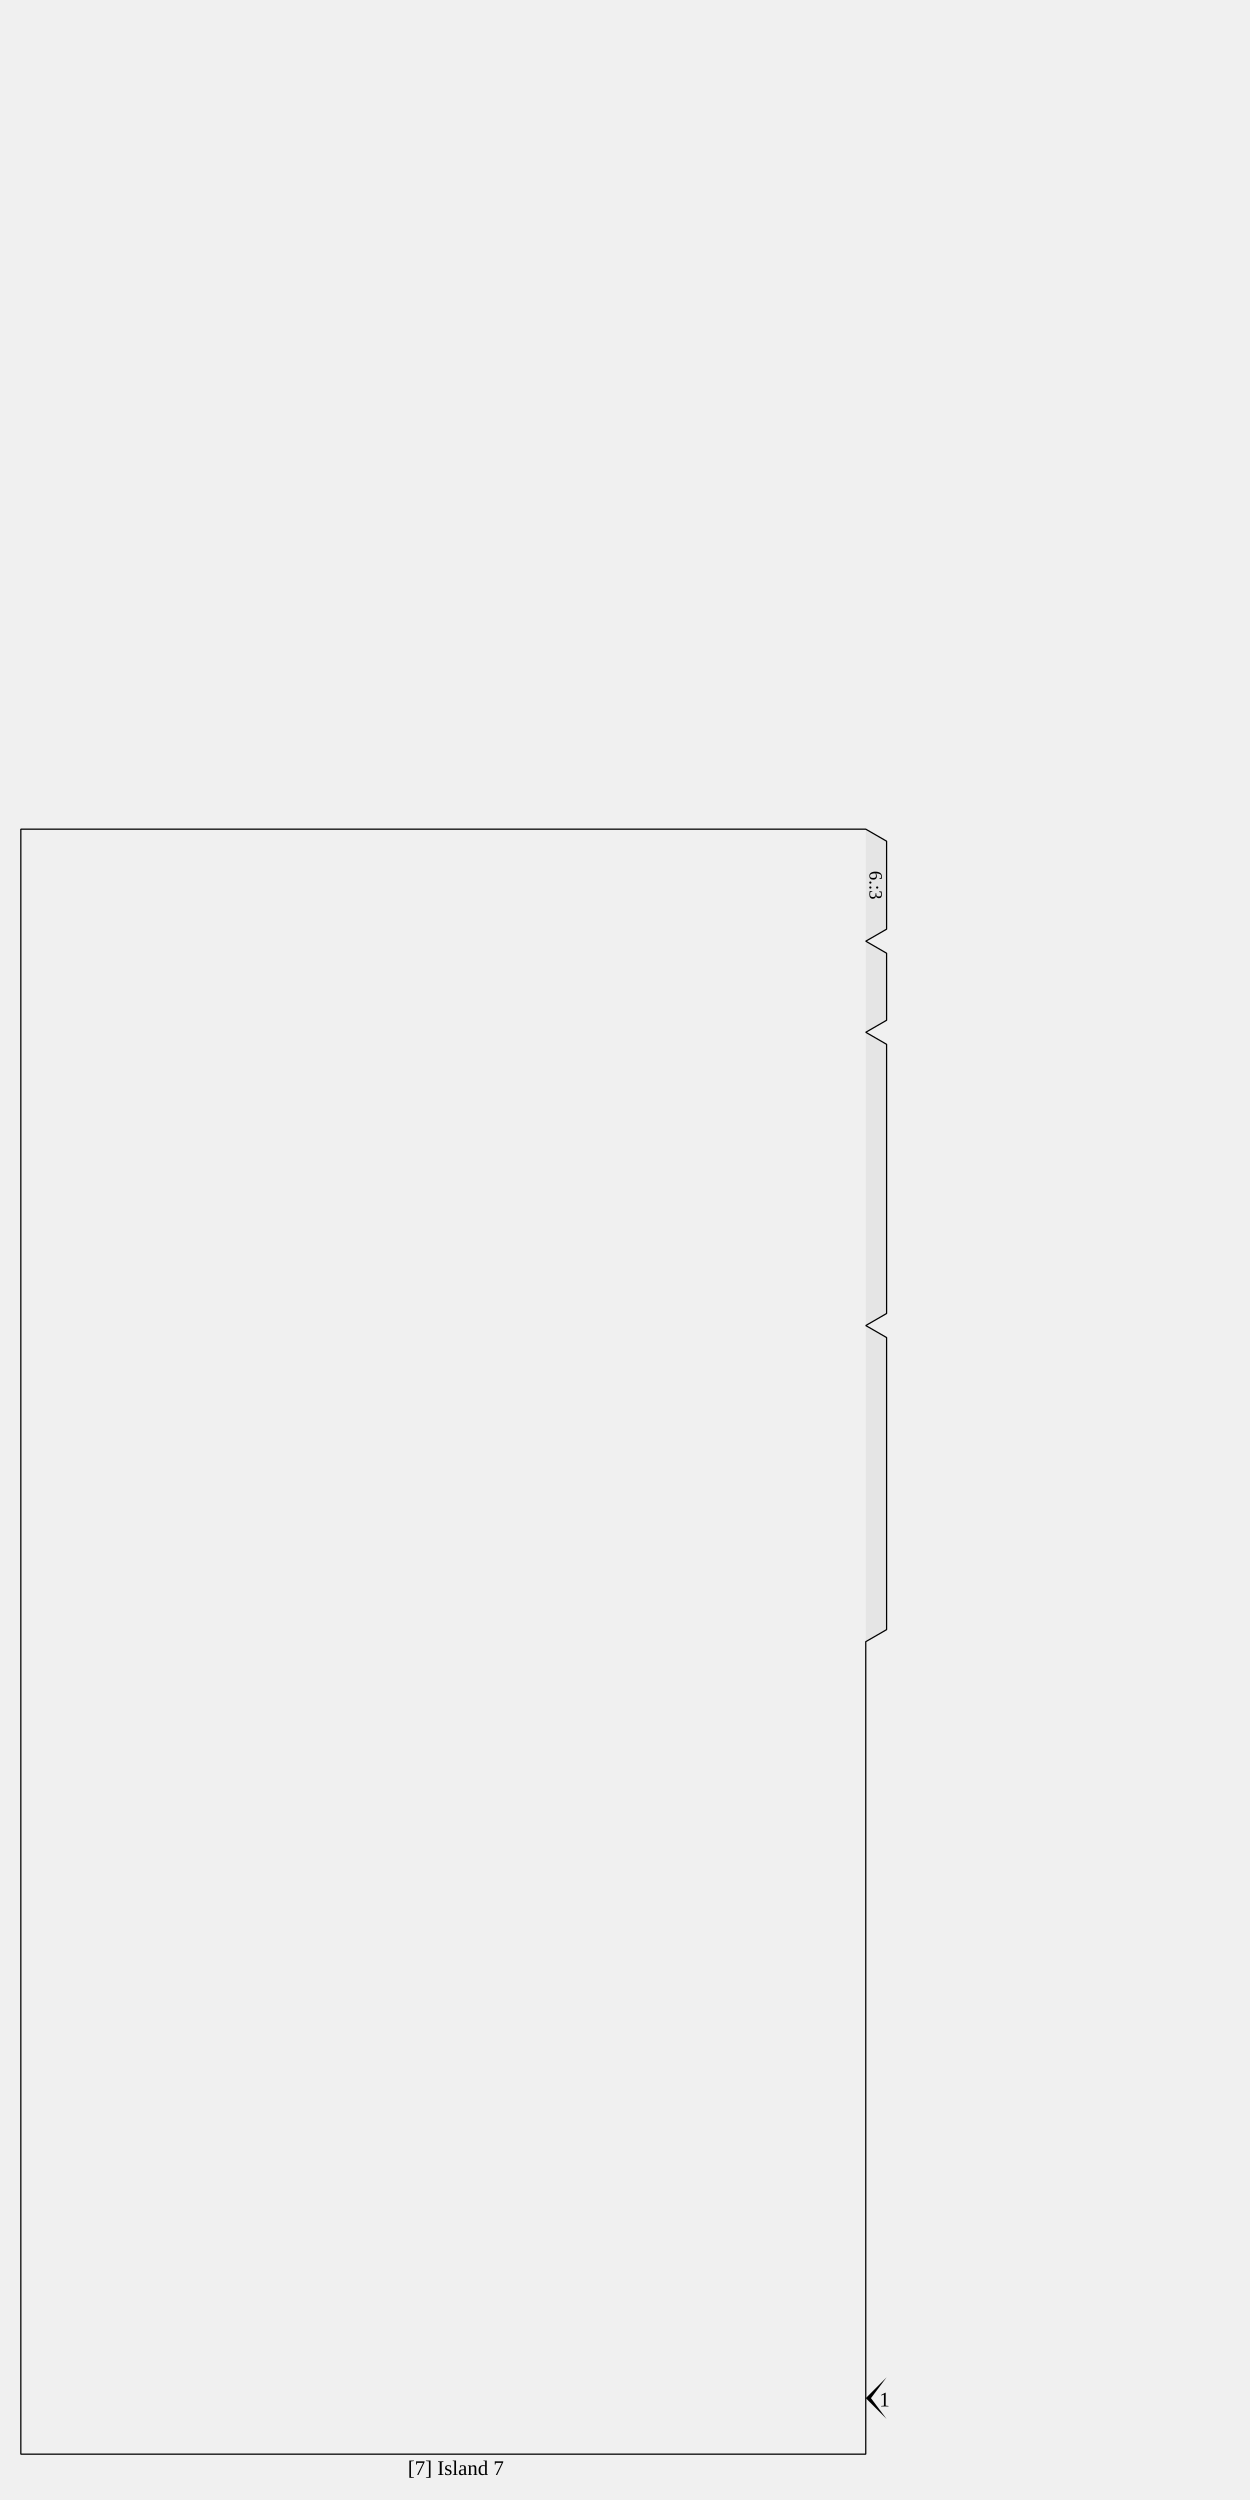
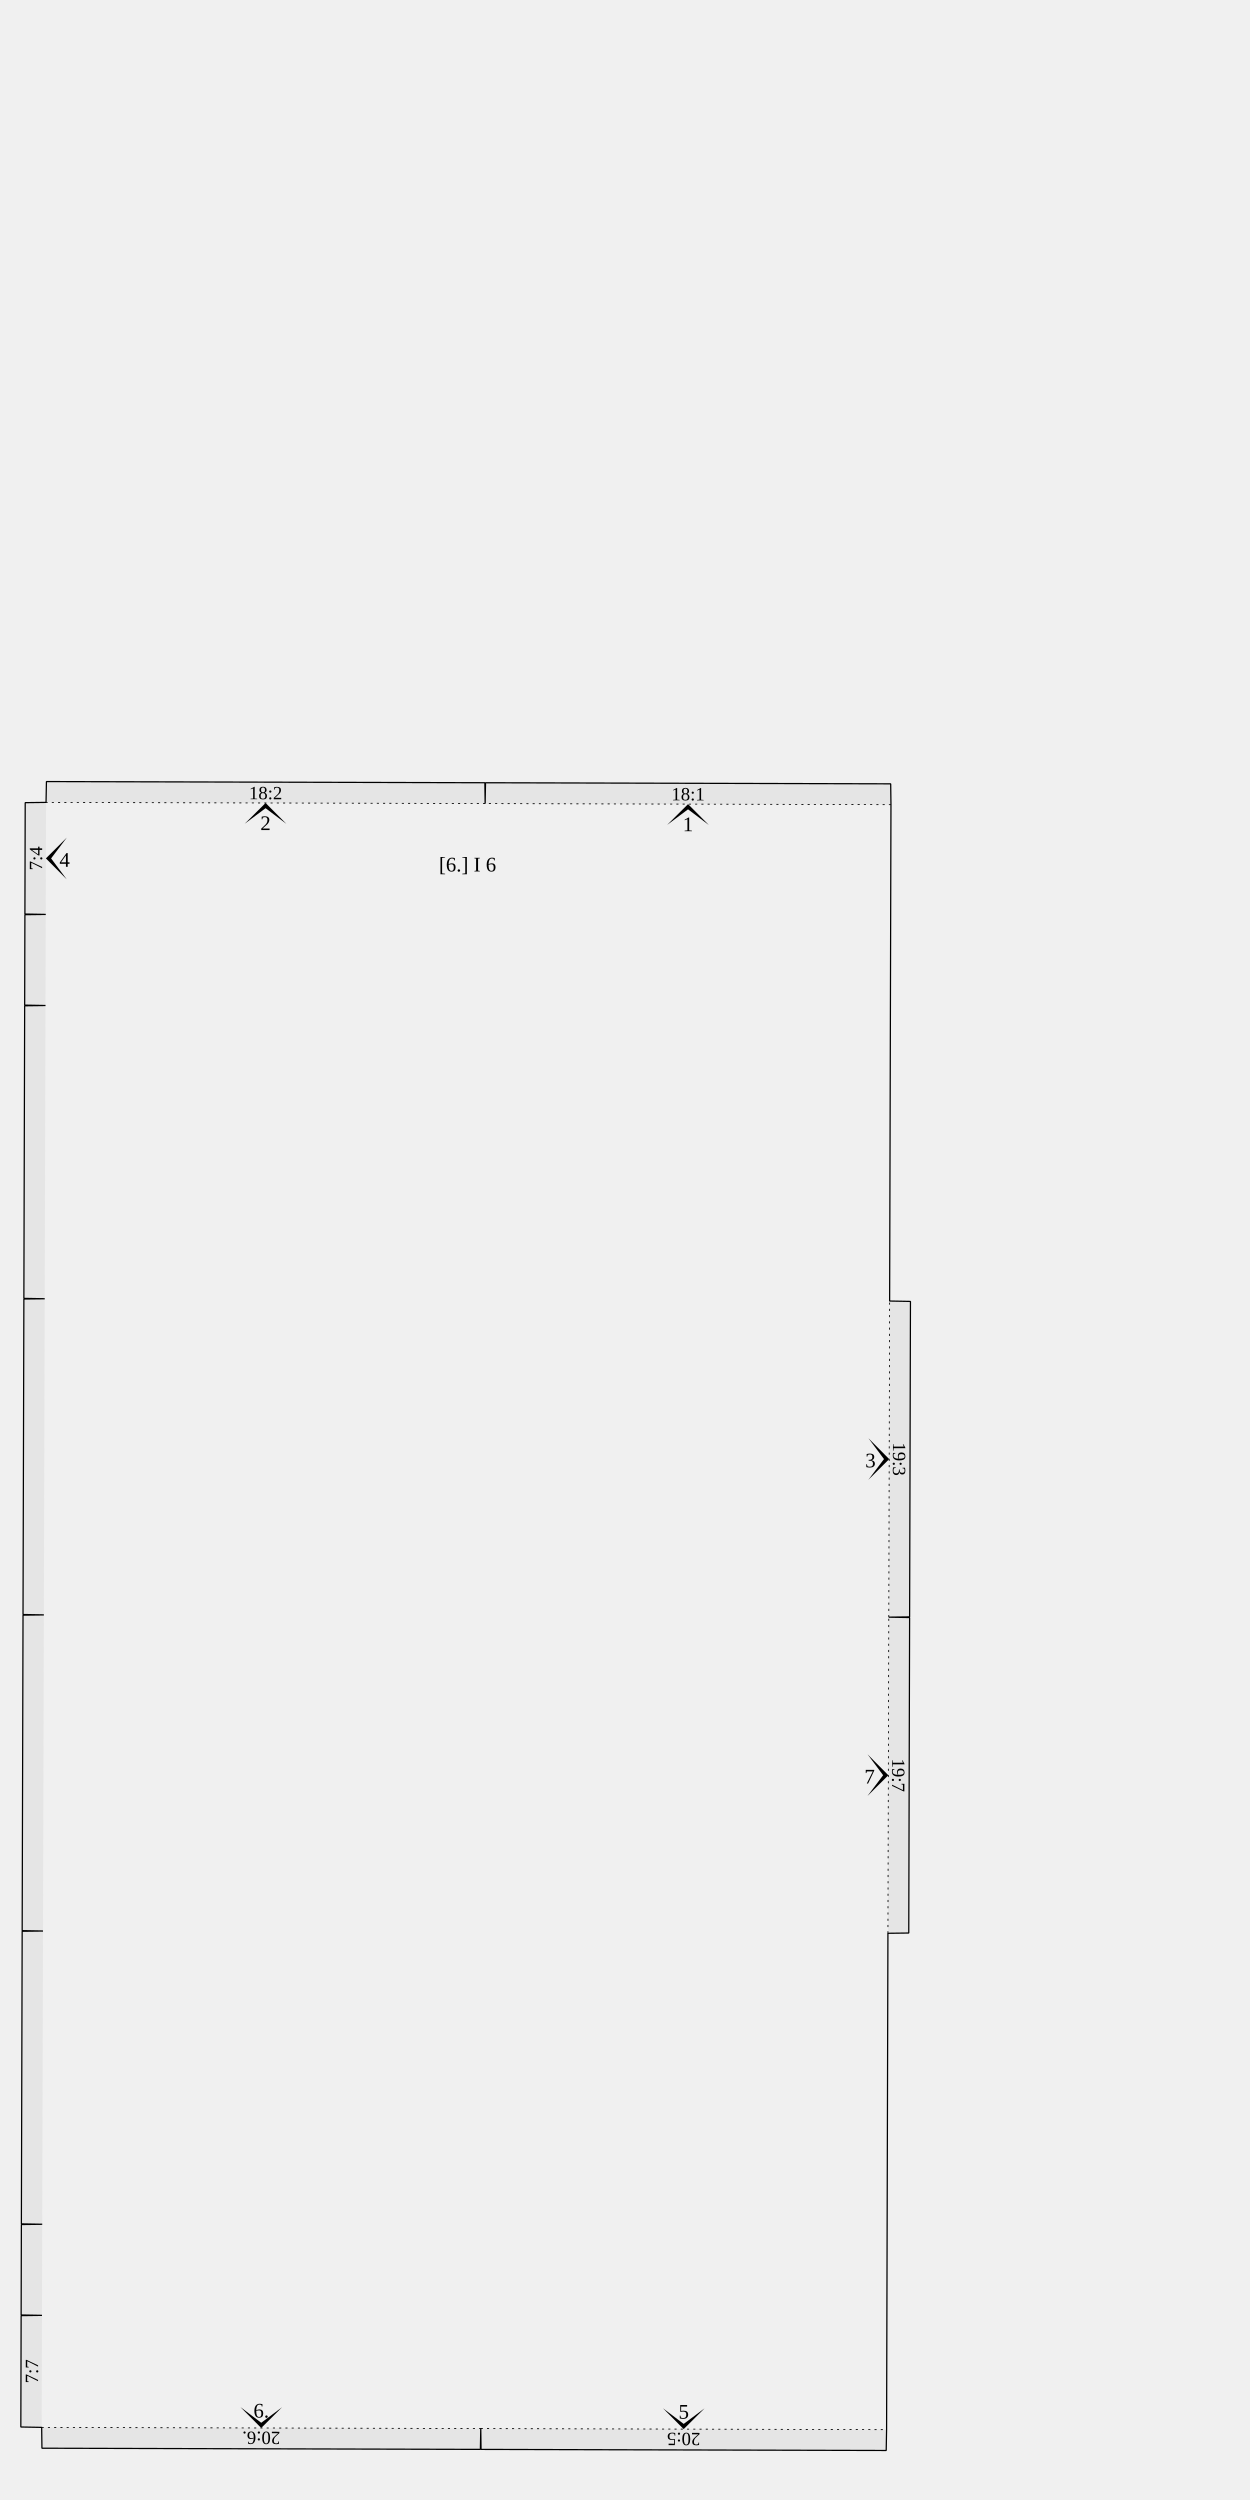
<svg xmlns="http://www.w3.org/2000/svg" version="1.1" width="300.00mm" height="600.00mm" viewBox="0 0 300.00 600.00">
  <style type="text/css">
    path {
        fill: none;
        stroke-linecap: butt;
        stroke-linejoin: bevel;
        stroke-dasharray: none;
    }
    path.outer {
        stroke: #000000;
        stroke-dasharray: none;
        stroke-dashoffset: 0;
        stroke-width: 0.3;
        stroke-opacity: 1.0;
    }
    path.convex {
        stroke: #000000;
        stroke-dasharray: 0.50,1.00;
        stroke-dashoffset:0;
        stroke-width:0.2;
        stroke-opacity: 1.0
    }
    path.concave {
        stroke: #000000;
        stroke-dasharray: 1.00,0.50,0.20,0.50;
        stroke-dashoffset: 0;
        stroke-width: 0.2;
        stroke-opacity: 1.0
    }
    path.freestyle {
        stroke: #000000;
        stroke-dasharray: none;
        stroke-dashoffset: 0;
        stroke-width: 0.2;
        stroke-opacity: 1.0
    }
    path.outer_background {
        stroke: #ffffff;
        stroke-opacity: 1.0;
        stroke-width: 0.5
    }
    path.inner_background {
        stroke: #ffffff;
        stroke-opacity: 1.0;
        stroke-width: 0.2
    }
    path.sticker {
        fill: #e5e5e5;
        stroke: none;
        fill-opacity: 1.0;
    }
    path.arrow {
        fill: #000000;
    }
    text {
        font-style: normal;
        fill: #000000;
        fill-opacity: 1.0;
        stroke: none;
    }
    text, tspan {
        text-anchor:middle;
    }
    </style>
  <g>
-     <text transform="translate(109.391 594)" style="font-size:5.00">
-       <tspan>[7] Island 7</tspan>
+     <text transform="translate(112.2107 209.1492)" style="font-size:5.00">
+       <tspan>[6.] I 6</tspan>
    </text>
-     <path class="sticker" d=" M 207.782 225.887 L 212.782 228.774 L 212.782 244.863 L 207.782 247.75 Z M 207.782 318.128 L 212.782 321.015 L 212.782 391.113 L 207.782 394 Z M 207.782 247.75 L 212.782 250.637 L 212.782 315.241 L 207.782 318.128 Z M 207.782 199 L 212.782 201.887 L 212.782 223 L 207.782 225.887 Z " />
-     <path class="outer" d=" M 207.782 199 L 212.782 201.887 L 212.782 223 L 207.782 225.887 L 212.782 228.774 L 212.782 244.863 L 207.782 247.75 L 212.782 250.637 L 212.782 315.241 L 207.782 318.128 L 212.782 321.015 L 212.782 391.113 L 207.782 394 L 207.782 469.872 L 207.782 540.25 L 207.782 562.113 L 207.782 589 L 102.397 589 L 5 589 L 5 562.113 L 5 540.25 L 5 469.872 L 5 394 L 5 318.128 L 5 247.75 L 5 225.887 L 5 199 L 102.397 199 Z " />
+     <path class="sticker" d=" M 116.434 192.857 L 116.526 187.857 L 213.766 188.119 L 213.831 193.119 Z M 11.05 192.573 L 11.142 187.573 L 116.369 187.857 L 116.434 192.857 Z M 10.918 241.323 L 5.919 241.231 L 5.977 219.525 L 10.977 219.46 Z M 10.525 387.573 L 5.525 387.481 L 5.729 311.766 L 10.729 311.701 Z M 213.51 312.247 L 218.51 312.339 L 218.306 388.053 L 213.306 388.118 Z M 10.729 311.701 L 5.729 311.609 L 5.918 241.388 L 10.918 241.323 Z M 10.977 219.46 L 5.978 219.368 L 6.049 192.638 L 11.05 192.573 Z M 212.781 583.118 L 212.689 588.117 L 115.449 587.856 L 115.384 582.855 Z M 115.384 582.855 L 115.292 587.855 L 10.065 587.572 L 10 582.572 Z M 10.072 555.685 L 5.072 555.593 L 5.131 533.887 L 10.131 533.822 Z M 10.321 463.444 L 5.321 463.352 L 5.525 387.638 L 10.525 387.573 Z M 213.306 388.118 L 218.306 388.21 L 218.102 463.925 L 213.102 463.99 Z M 10.131 533.822 L 5.131 533.73 L 5.32 463.509 L 10.321 463.444 Z M 10 582.572 L 5 582.48 L 5.072 555.75 L 10.072 555.685 Z " />
+     <path class="convex" d=" M 213.306 388.118 L 213.51 312.247 M 213.102 463.99 L 213.306 388.118 M 116.434 192.857 L 11.05 192.573 M 10 582.572 L 115.384 582.855 M 213.831 193.119 L 116.434 192.857 M 115.384 582.855 L 212.781 583.118 " />
+     <path class="outer" d=" M 5.978 219.368 L 6.049 192.638 L 11.05 192.573 L 11.142 187.573 L 116.369 187.857 L 116.434 192.857 L 116.526 187.857 L 213.766 188.119 L 213.831 193.119 L 213.758 220.006 L 213.7 241.869 L 213.51 312.247 L 218.51 312.339 L 218.306 388.053 L 213.306 388.118 L 218.306 388.21 L 218.102 463.925 L 213.102 463.99 L 212.912 534.368 L 212.853 556.231 L 212.781 583.118 L 212.689 588.117 L 115.449 587.856 L 115.384 582.855 L 115.292 587.855 L 10.065 587.572 L 10 582.572 L 5 582.48 L 5.072 555.75 L 10.072 555.685 L 5.072 555.593 L 5.131 533.887 L 10.131 533.822 L 5.131 533.73 L 5.32 463.509 L 10.321 463.444 L 5.321 463.352 L 5.525 387.638 L 10.525 387.573 L 5.525 387.481 L 5.729 311.766 L 10.729 311.701 L 5.729 311.609 L 5.918 241.388 L 10.918 241.323 L 5.919 241.231 L 5.977 219.525 L 10.977 219.46 Z " />
    <g>
-       <path transform="matrix(0 -5 5 0 207.7819 575.5566)" class="arrow" d="M 0 0 L 1 1 L 0 0.25 L -1 1 Z" />
-       <text transform="translate(212.2819 577.5566)" style="font-size:5.00">
+       <path transform="matrix(4.999982 0.013459 -0.013459 4.999982 165.1325 192.988)" class="arrow" d="M 0 0 L 1 1 L 0 0.25 L -1 1 Z" />
+       <text transform="translate(165.1203 199.488)" style="font-size:5.00">
        <tspan>1</tspan>
      </text>
    </g>
-     <text transform="matrix(0 1 -1 0 208.682 212.4434)" style="font-size:4.50">
-       <tspan>6.:3</tspan>
+     <text transform="matrix(0.999996 0.002692 -0.002692 0.999996 165.1349 192.088)" style="font-size:4.50">
+       <tspan>18:1</tspan>
+     </text>
+     <g>
+       <path transform="matrix(4.999982 0.013458 -0.013458 4.999982 63.74187 192.7151)" class="arrow" d="M 0 0 L 1 1 L 0 0.25 L -1 1 Z" />
+       <text transform="translate(63.72976 199.215)" style="font-size:5.00">
+         <tspan>2</tspan>
+       </text>
+     </g>
+     <text transform="matrix(0.999996 0.002692 -0.002692 0.999996 63.7443 191.8151)" style="font-size:4.50">
+       <tspan>18:2</tspan>
+     </text>
+     <g>
+       <path transform="matrix(-0.013459 4.999982 -4.999982 -0.013459 213.408 350.1826)" class="arrow" d="M 0 0 L 1 1 L 0 0.25 L -1 1 Z" />
+       <text transform="translate(208.9081 352.1704)" style="font-size:5.00">
+         <tspan>3</tspan>
+       </text>
+     </g>
+     <text transform="matrix(-0.002692 0.999996 -0.999996 -0.002692 214.308 350.185)" style="font-size:4.50">
+       <tspan>19:3</tspan>
+     </text>
+     <g>
+       <path transform="matrix(0.013458 -4.999982 4.999982 0.013458 11.01344 206.0166)" class="arrow" d="M 0 0 L 1 1 L 0 0.25 L -1 1 Z" />
+       <text transform="translate(15.51342 208.0287)" style="font-size:5.00">
+         <tspan>4</tspan>
+       </text>
+     </g>
+     <text transform="matrix(0.002692 -0.999996 0.999996 0.002692 10.11345 206.0142)" style="font-size:4.50">
+       <tspan>7:4</tspan>
+     </text>
+     <g>
+       <path transform="matrix(-4.999982 -0.013458 0.013458 -4.999982 164.0827 582.9866)" class="arrow" d="M 0 0 L 1 1 L 0 0.25 L -1 1 Z" />
+       <text transform="translate(164.0948 580.4866)" style="font-size:5.00">
+         <tspan>5</tspan>
+       </text>
+     </g>
+     <text transform="matrix(-0.999996 -0.002692 0.002692 -0.999996 164.0803 583.8866)" style="font-size:4.50">
+       <tspan>20:5</tspan>
+     </text>
+     <g>
+       <path transform="matrix(-4.999982 -0.013458 0.013458 -4.999982 62.6921 582.7136)" class="arrow" d="M 0 0 L 1 1 L 0 0.25 L -1 1 Z" />
+       <text transform="translate(62.70421 580.2136)" style="font-size:5.00">
+         <tspan>6.</tspan>
+       </text>
+     </g>
+     <text transform="matrix(-0.999996 -0.002692 0.002692 -0.999996 62.68967 583.6136)" style="font-size:4.50">
+       <tspan>20:6.</tspan>
+     </text>
+     <g>
+       <path transform="matrix(-0.013459 4.999982 -4.999982 -0.013459 213.2038 426.0542)" class="arrow" d="M 0 0 L 1 1 L 0 0.25 L -1 1 Z" />
+       <text transform="translate(208.7038 428.0421)" style="font-size:5.00">
+         <tspan>7</tspan>
+       </text>
+     </g>
+     <text transform="matrix(-0.002692 0.999996 -0.999996 -0.002692 214.1038 426.0566)" style="font-size:4.50">
+       <tspan>19:7</tspan>
+     </text>
+     <text transform="matrix(0.002692 -0.999996 0.999996 0.002692 9.136041 569.126)" style="font-size:4.50">
+       <tspan>7:7</tspan>
    </text>
  </g>
</svg>
